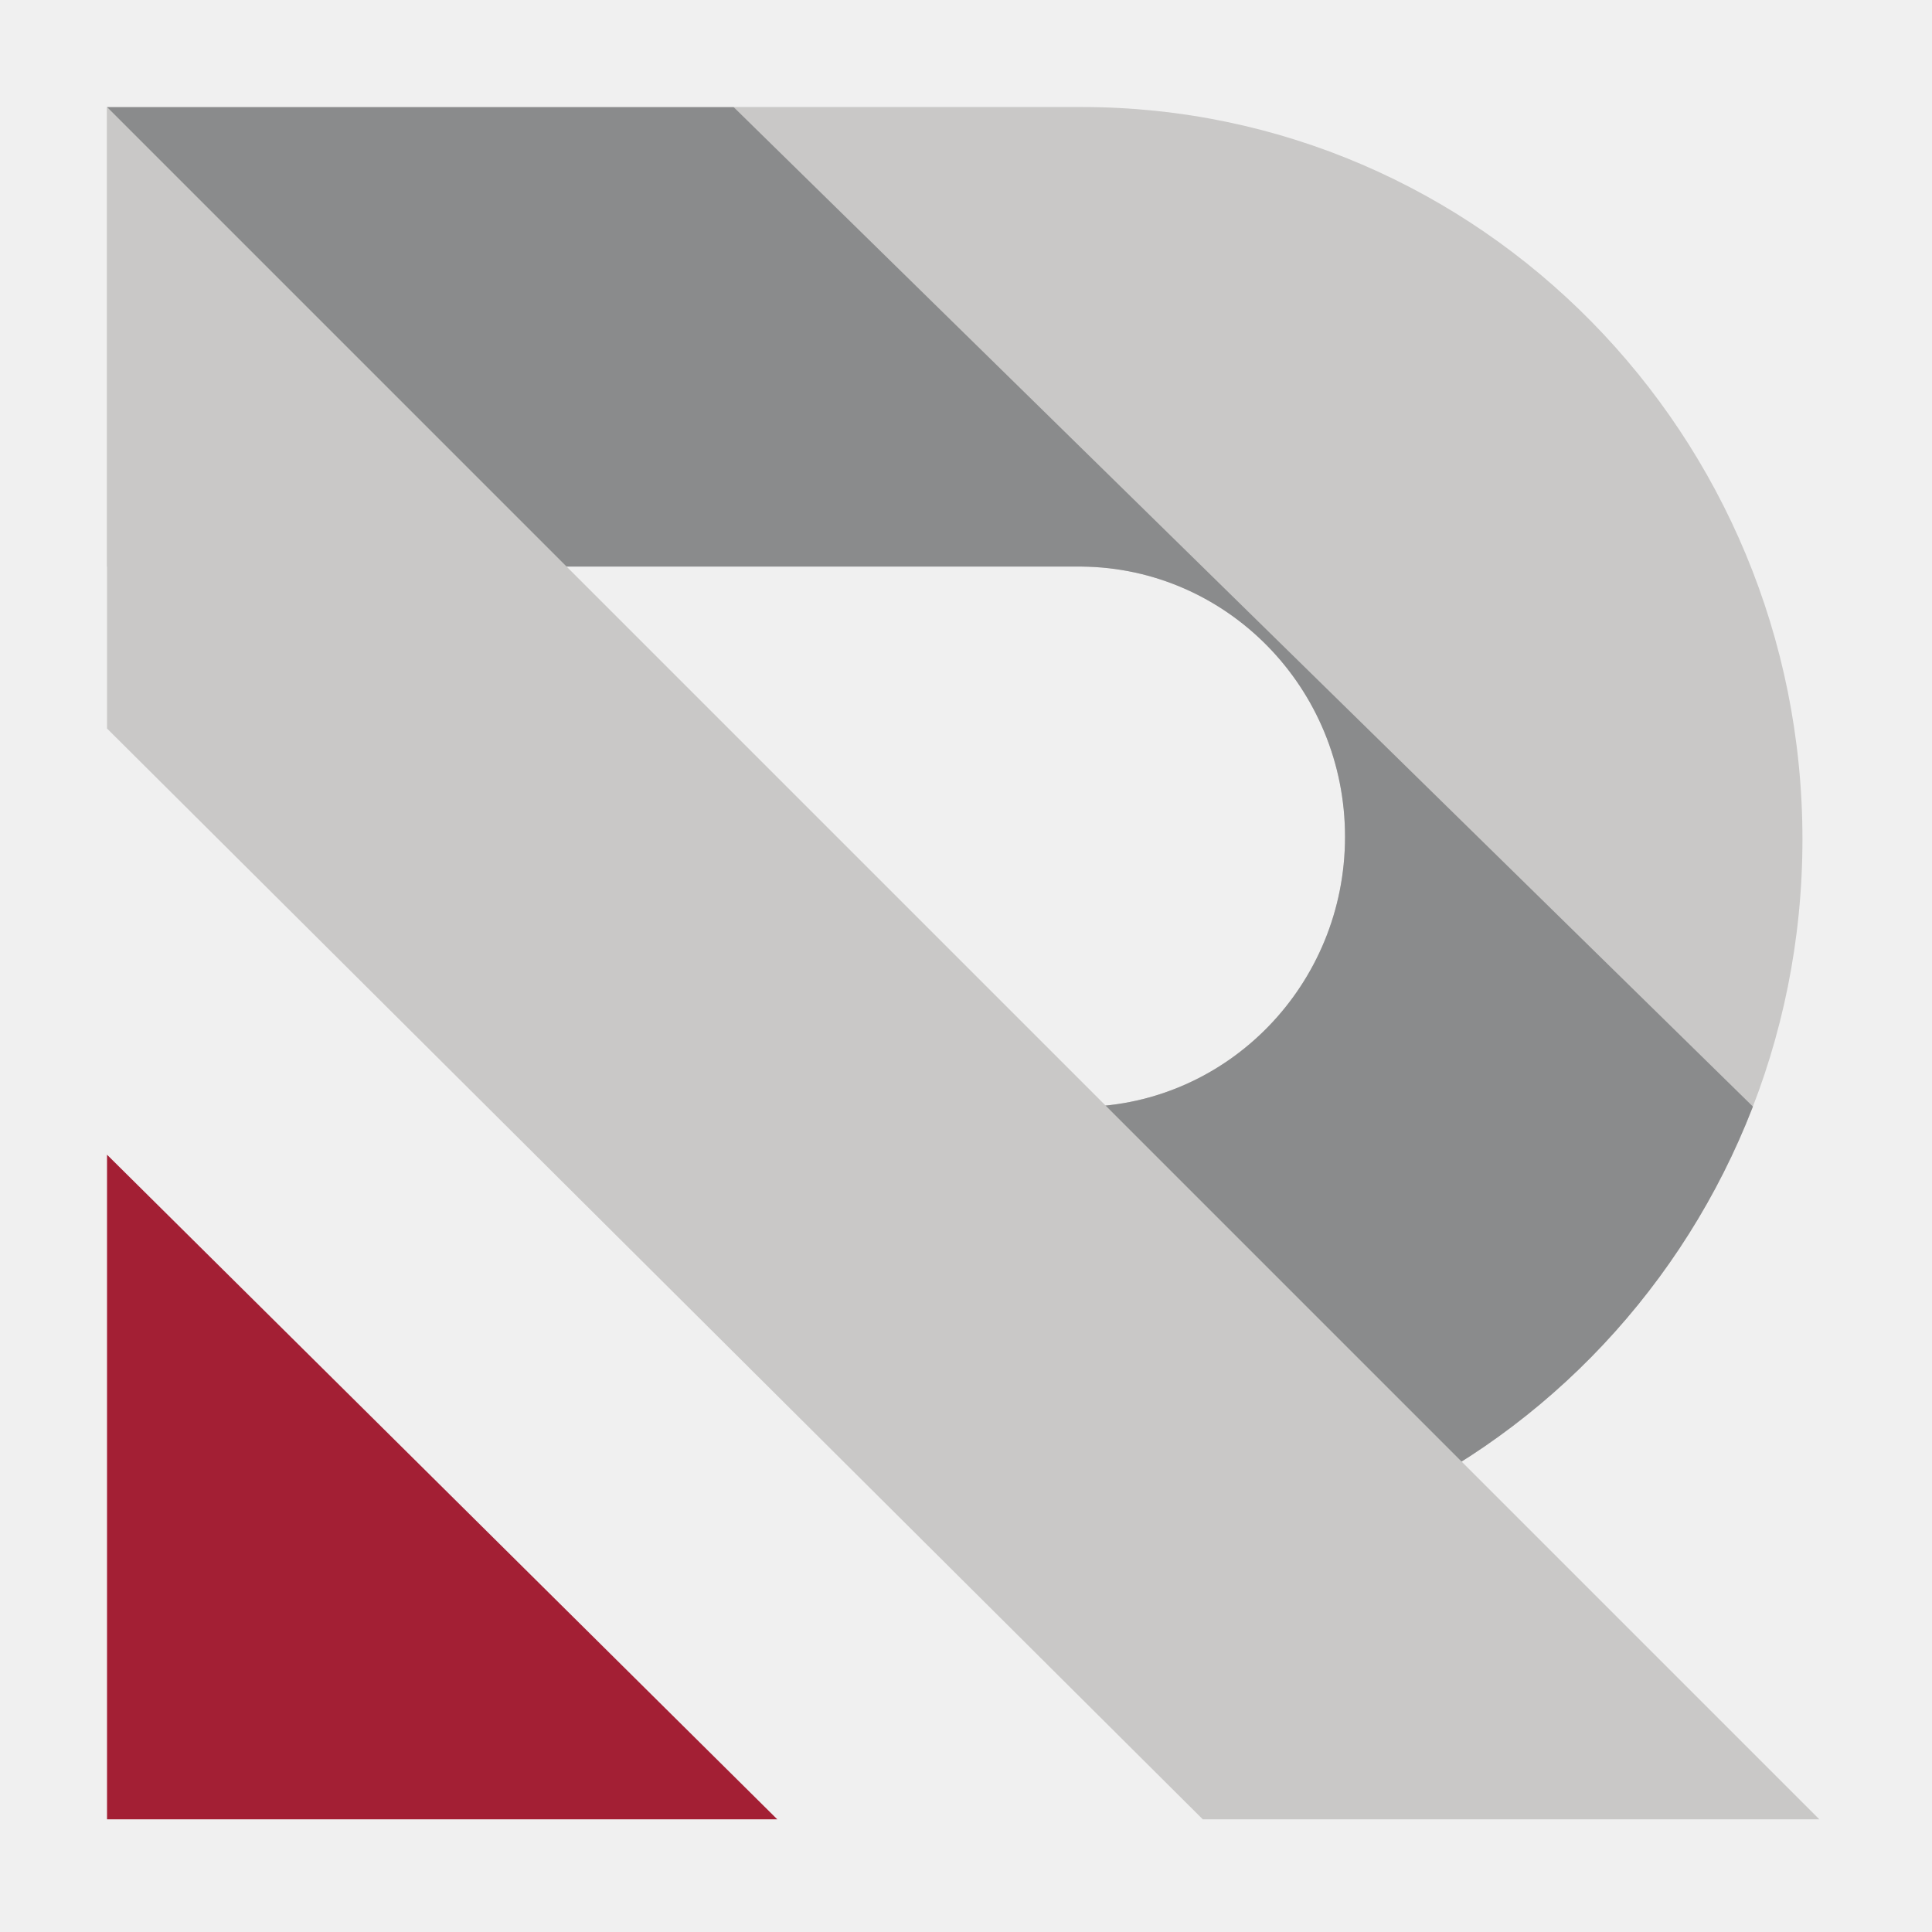
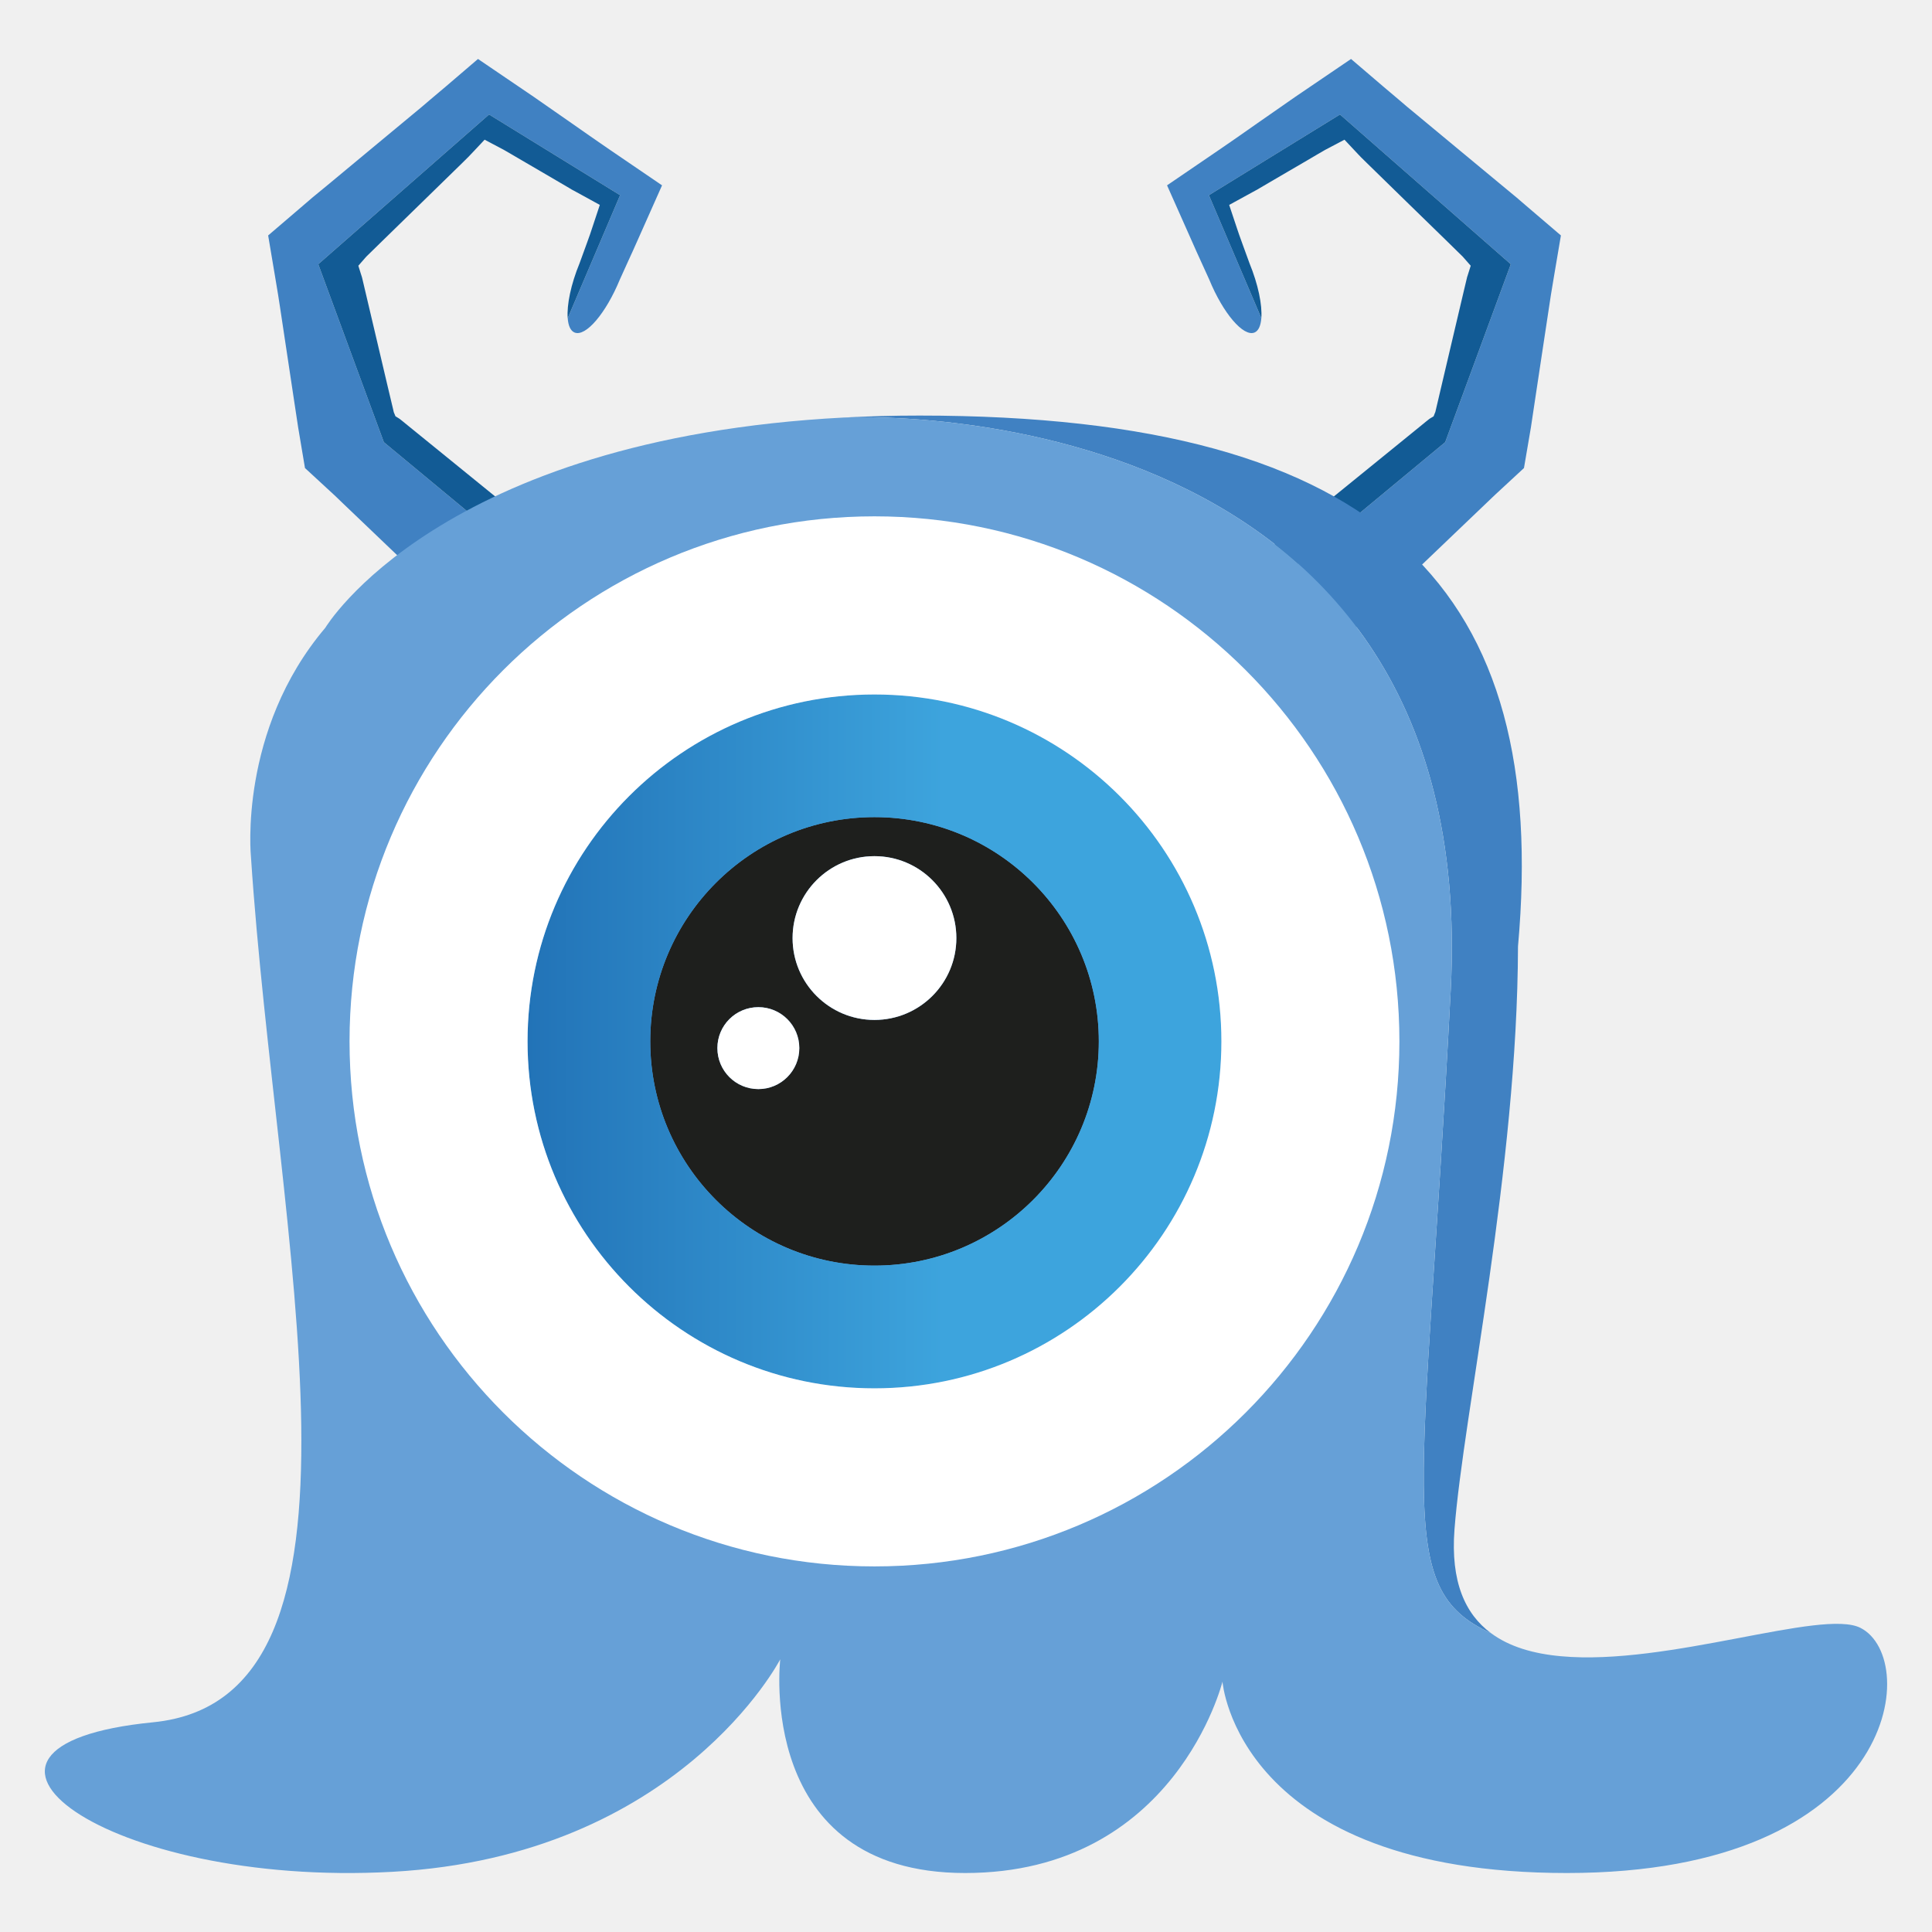
- <svg xmlns="http://www.w3.org/2000/svg" xmlns:xlink="http://www.w3.org/1999/xlink" width="343px" height="343px" viewBox="0 0 343 343" version="1.1">
-   <defs>
-     <path d="M173.009,0 C243.696,0 301,58.203 301,130 C301,201.797 243.696,260 173.009,260 L173.008,177.513 L173.348,177.511 C199.069,177.087 219.792,155.777 219.792,129.552 C219.792,103.211 198.887,81.829 173.009,81.588 L0,81.586 L0,0 Z" id="path-1" />
-   </defs>
-   <g id="logo-MIT-favicon-2" stroke="none" stroke-width="1" fill="none" fill-rule="evenodd">
-     <g id="Logo" transform="translate(19, 19)">
-       <polygon id="左下角" fill="#A31F34" points="-1.50695428e-14 186 119 304 0 304" />
-       <polygon id="梯形" fill="#C9C8C7" points="-1.39749323e-14 4.08700851e-15 304 304 194.542 304 -1.39749323e-14 110.335" />
-       <mask id="mask-2" fill="white">
-         <use xlink:href="#path-1" />
-       </mask>
-       <use id="Combined-Shape" fill="#C9C8C7" xlink:href="#path-1" />
-       <polygon id="阴影" fill="#8A8B8C" mask="url(#mask-2)" points="0 0 111.23 4.08700851e-15 304 189.021 304 304" />
+ <svg xmlns="http://www.w3.org/2000/svg" version="1.1" id="monster" x="0px" y="0px" viewBox="0 0 1000 1000" style="enable-background:new 0 0 1000 1000;" xml:space="preserve">
+   <style type="text/css">
+ 	.st0{fill:#C783B7;}
+ 	.st1{fill:#125785;}
+ 	.st2{fill:#8E4C87;}
+ 	.st3{fill:#1B70B6;}
+ 	.st4{fill:#66A0D7;}
+ 	.st5{fill:#1E1F1D;}
+ 	.st6{fill:#A3201B;}
+ 	.st7{fill:#E32D28;}
+ 	.st8{fill:url(#SVGID_1_);}
+ 	.st9{fill:#FFFFFF;}
+ 	.st10{fill:#D5418F;}
+ 	.st11{fill:#E3C724;}
+ 	.st12{fill:#A7C833;}
+ 	.st13{fill:#E6362C;}
+ 	.st14{fill:#C72C28;}
+ 	.st15{fill:#E3AB28;}
+ 	.st16{fill:#9DC42B;}
+ 	.st17{fill:#FADF21;}
+ 	.st18{fill:#CA9220;}
+ 	.st19{fill:#94C128;}
+ 	.st20{fill:#74922B;}
+ 	.st21{fill:#59AE33;}
+ 	.st22{fill:#499834;}
+ 	.st23{fill:#E62A46;}
+ 	.st24{fill:#CD163B;}
+ 	.st25{fill:#063E51;}
+ 	.st26{fill:#B2B1B0;}
+ 	.st27{fill:#E62A3B;}
+ 	.st28{fill:#CA152C;}
+ 	.st29{fill:url(#SVGID_2_);}
+ 	.st30{fill:url(#SVGID_3_);}
+ 	.st31{fill:#C71B1B;}
+ 	.st32{fill:#E52523;}
+ 	.st33{fill:url(#SVGID_4_);}
+ 	.st34{fill:#E43333;}
+ 	.st35{fill:#9C1C1B;}
+ 	.st36{fill:#C8C7C7;}
+ 	.st37{fill:#C39E05;}
+ 	.st38{fill:#E5B90D;}
+ 	.st39{fill:#F1C906;}
+ 	.st40{fill:#F7B21C;}
+ 	.st41{fill:#566EB3;}
+ 	.st42{fill:#4081C2;}
+ 	.st43{fill:#F2AABB;}
+ 	.st44{fill:#EA6379;}
+ 	.st45{fill:#C83C5A;}
+ 	.st46{fill:#CF4162;}
+ 	.st47{fill:#B01C1C;}
+ 	.st48{fill:#E52923;}
+ 	.st49{fill:#125B95;}
+ 	.st50{fill:#EEEDED;}
+ 	.st51{fill:#B1B1B0;}
+ 	.st52{fill:#98C01E;}
+ 	.st53{fill:url(#SVGID_5_);}
+ 	.st54{fill:#5DC2DB;}
+ 	.st55{fill:url(#SVGID_6_);}
+ 	.st56{fill:url(#SVGID_7_);}
+ 	.st57{fill:#030405;}
+ 	.st58{fill:#8666A4;}
+ 	.st59{fill:#AE8FC2;}
+ 	.st60{fill:#8860A3;}
+ 	.st61{fill:#704693;}
+ 	.st62{fill:#C8C6C7;}
+ 	.st63{fill:#A7C835;}
+ 	.st64{fill:#64B335;}
+ 	.st65{fill:#174865;}
+ 	.st66{fill:#5895C5;}
+ 	.st67{fill:#4F2672;}
+ 	.st68{fill:url(#SVGID_8_);}
+ 	.st69{fill:url(#SVGID_9_);}
+ 	.st70{fill:url(#SVGID_10_);}
+ 	.st71{fill:url(#SVGID_11_);}
+ 	.st72{fill:#FAB21E;}
+ 	.st73{fill:#FBD704;}
+ 	.st74{fill:#FAC00F;}
+ </style>
+   <g>
+     <g id="XMLID_57_">
+       <g>
+         <path class="st42" d="M604.066,95.931l26.438-18.037l6.238-4.288l4.731-3.282l9.405-6.586l19.64-13.673     l28.774-19.543l16.666,14.252l8.497,7.184l3.998,3.419l2.839,2.336l22.518,18.694l22.576,18.713l5.62,4.654     l2.897,2.395l4.538,3.901l18.482,15.797l-3.476,20.548l-1.68,10.101l-0.946,6.237l-3.785,24.989l-3.766,24.99     l-1.873,12.494l-3.592,21.031l-11.684,10.815l-2.916,2.703l-1.641,1.545l-3.245,3.109l-12.958,12.379     l-25.936,24.797l-51.871,49.554c-5.369,5.581-11.201,11.182-17.419,16.686     c-28.021,24.661-56.893,9.579-59.094-13.943L748.036,228.873l33.95-92.117l-88.41-77.499l-67.842,41.772     l27.114,63.595h0.019c-0.29,3.939-1.467,6.643-3.553,7.493c-5.755,2.336-16.222-9.927-23.406-27.404     l-4.422-9.714l-2.298-5.059l-2.955-6.662L604.066,95.931z" />
+         <path class="st49" d="M648.522,99.329l-12.302,6.74l4.036,12.108l1.082,3.187l1.719,4.789l3.65,10.024     c4.538,11.085,6.663,21.629,6.16,28.446h-0.019l-27.114-63.595l67.842-41.772l88.41,77.499l-33.95,92.117     L602.038,349.9c-1.004-10.756,3.573-23.27,16.377-34.567c6.238-5.466,12.514-10.545,18.713-15.16     l55.714-45.19l27.867-22.634l13.924-11.316l3.476-2.839l1.757-1.391c0.193-0.116,0.271-0.174,0.425-0.271     l1.738-1.043l0.502-1.294l0.271-0.638l0.135-0.347l0.348-1.468l2.877-12.264l5.793-24.622l5.793-24.604     l1.468-6.142c0.135-0.656,0.135-0.579,0.193-0.811l0.174-0.483l0.309-1.004l1.352-4.268l-3.302-3.766     l-0.888-1.005l-2.53-2.472l-5.214-5.118l-20.992-20.451l-20.934-20.451l-2.627-2.588l-0.56-0.56l-0.27-0.31     l-0.599-0.599l-2.394-2.549l-5.04-5.368l-9.965,5.252c-0.521,0.29-2.588,1.507-4.171,2.414l-4.944,2.916     l-9.945,5.794l-9.946,5.812l-4.944,2.897l-1.255,0.753l-0.734,0.386L648.522,99.329z" />
+       </g>
+     </g>
+     <g id="XMLID_55_">
+       <g>
+         <path class="st42" d="M344.664,349.9L198.685,228.873l-33.95-92.117l88.41-77.499l67.824,41.772L293.874,164.623     h-0.039c0.29,3.959,1.468,6.643,3.573,7.493c5.774,2.336,16.203-9.927,23.406-27.404l4.403-9.714l2.317-5.059     l2.974-6.662l12.166-27.346l-26.477-18.037l-6.219-4.288l-4.731-3.282l-9.424-6.586l-19.641-13.673     l-28.774-19.543l-16.647,14.252l-8.517,7.184l-3.998,3.419l-2.819,2.336l-22.537,18.694l-22.518,18.713     l-5.658,4.654l-2.916,2.395l-4.539,3.901l-18.462,15.797l3.457,20.548l1.68,10.101l0.966,6.237l3.766,24.989     l3.766,24.99l1.892,12.494l3.534,21.031l11.723,10.815l2.935,2.703l1.642,1.545l3.225,3.109l12.959,12.379     l25.936,24.797l51.891,49.554c5.349,5.581,11.182,11.182,17.439,16.686     c28.021,24.661,56.912,9.579,59.075-13.943H344.664z" />
+         <path class="st49" d="M293.874,164.623l27.095-63.595L253.145,59.257l-88.41,77.499l33.95,92.117l145.979,121.027     h0.019c1.004-10.756-3.592-23.27-16.377-34.567c-6.257-5.466-12.534-10.545-18.732-15.16l-55.715-45.19     l-27.848-22.634l-13.943-11.316l-3.476-2.839l-1.757-1.391c-0.174-0.116-0.271-0.174-0.406-0.271l-1.719-1.043     l-0.54-1.294l-0.271-0.638l-0.116-0.347l-0.329-1.468l-2.916-12.264l-5.793-24.622l-5.793-24.604l-1.448-6.142     c-0.135-0.656-0.135-0.579-0.212-0.811l-0.155-0.483l-0.328-1.004l-1.333-4.268l3.283-3.766l0.889-1.005     l2.53-2.472l5.233-5.118l20.973-20.451l20.954-20.451l2.607-2.588l0.58-0.56l0.27-0.31l0.58-0.599     l2.414-2.549l5.04-5.368l9.946,5.252c0.521,0.29,2.607,1.507,4.171,2.414l4.982,2.916l9.926,5.794l9.946,5.812     l4.944,2.897l1.236,0.753l0.734,0.386l1.468,0.792l12.282,6.74l-4.017,12.108l-1.062,3.187l-1.719,4.789     l-3.65,10.024c-4.558,11.085-6.682,21.629-6.18,28.446H293.874z" />
+       </g>
+     </g>
+     <g id="XMLID_53_">
+       <g>
+         <path class="st42" d="M475.962,215.095c241.966,0,326.15,91.812,309.75,274.766     c-0.298,115.094-28.276,241.941-32.873,301.774c-2.062,27.009,5.491,43.757,18.834,53.645     c-51.211-23.207-34.489-68.529-20.773-332.834c16.3-313.651-313.801-296.333-313.801-296.333v-0.024     C449.524,215.442,462.469,215.095,475.962,215.095z" />
+         <path class="st4" d="M203.06,968.848c-148.241,8.15-247.682-65.175-123.816-77.4     c123.816-12.2,63.784-248.477,50.64-448.103c0,0-6.585-65.25,38.489-118.398     c0.1-0.149,58.591-97.95,268.728-108.857v0.024c0,0,330.101-17.318,313.801,296.333     c-13.716,264.305-30.439,309.627,20.773,332.834c0.025,0.025,0.025,0,0.025,0     c9.541,7.106,22.064,10.684,36.178,11.976h0.025c55.435,5.144,135.295-24.772,155.099-14.66     c31.904,16.251,18.76,126.873-151.993,126.873c-170.753,0-178.257-99.068-178.257-99.068     s-24.4,99.068-133.233,99.068c-108.832,0-95.663-110.622-95.663-110.622S351.301,960.698,203.06,968.848z" />
+       </g>
+     </g>
+     <g>
+       <g id="XMLID_51_">
+         <g>
+           <path class="st5" d="M495.006,485.551c0-23.409-18.991-42.4-42.4-42.4c-23.374,0-42.366,18.991-42.366,42.4      c0,23.408,18.992,42.365,42.366,42.365C476.015,527.916,495.006,508.959,495.006,485.551z M452.606,422.941      c64.139,0,116.139,52,116.139,116.07c0,64.069-52,116.069-116.139,116.069c-64.105,0-116.036-52-116.036-116.069      C336.571,474.941,388.502,422.941,452.606,422.941z M392.537,521.308c-11.757,0-21.218,9.461-21.218,21.183      c0,11.722,9.461,21.217,21.218,21.217c11.687,0,21.183-9.495,21.183-21.217      C413.719,530.769,404.224,521.308,392.537,521.308z" />
+           <linearGradient id="SVGID_1_" gradientUnits="userSpaceOnUse" x1="273.058" y1="539.029" x2="632.189" y2="539.029">
+             <stop offset="0" style="stop-color:#2273B7" />
+             <stop offset="0.6" style="stop-color:#3DA4DD" />
+           </linearGradient>
+           <path class="st8" d="M452.606,422.941c-64.105,0-116.036,52-116.036,116.07      c0,64.069,51.931,116.069,116.036,116.069c64.139,0,116.139-52,116.139-116.069      C568.746,474.941,516.746,422.941,452.606,422.941z M273.058,539.012c0-99.166,80.383-179.549,179.549-179.549      c99.2,0,179.583,80.383,179.583,179.549c0,99.131-80.383,179.583-179.583,179.583      C353.44,718.595,273.058,638.143,273.058,539.012z" />
+           <path class="st9" d="M371.319,542.49c0-11.722,9.461-21.183,21.218-21.183c11.687,0,21.183,9.461,21.183,21.183      c0,11.722-9.496,21.217-21.183,21.217C380.78,563.707,371.319,554.212,371.319,542.49z" />
+           <path class="st9" d="M452.606,443.15c23.409,0,42.4,18.991,42.4,42.4c0,23.408-18.991,42.365-42.4,42.365      c-23.374,0-42.366-18.957-42.366-42.365C410.241,462.142,429.232,443.15,452.606,443.15z" />
+           <path class="st9" d="M632.189,539.012c0-99.166-80.383-179.549-179.583-179.549      c-99.166,0-179.549,80.383-179.549,179.549c0,99.131,80.383,179.583,179.549,179.583      C551.807,718.595,632.189,638.143,632.189,539.012z M452.606,267.254c150.087,0,271.723,121.636,271.723,271.758      S602.694,810.769,452.606,810.769c-150.088,0-271.688-121.635-271.688-271.757S302.519,267.254,452.606,267.254z" />
+         </g>
+       </g>
    </g>
  </g>
</svg>
